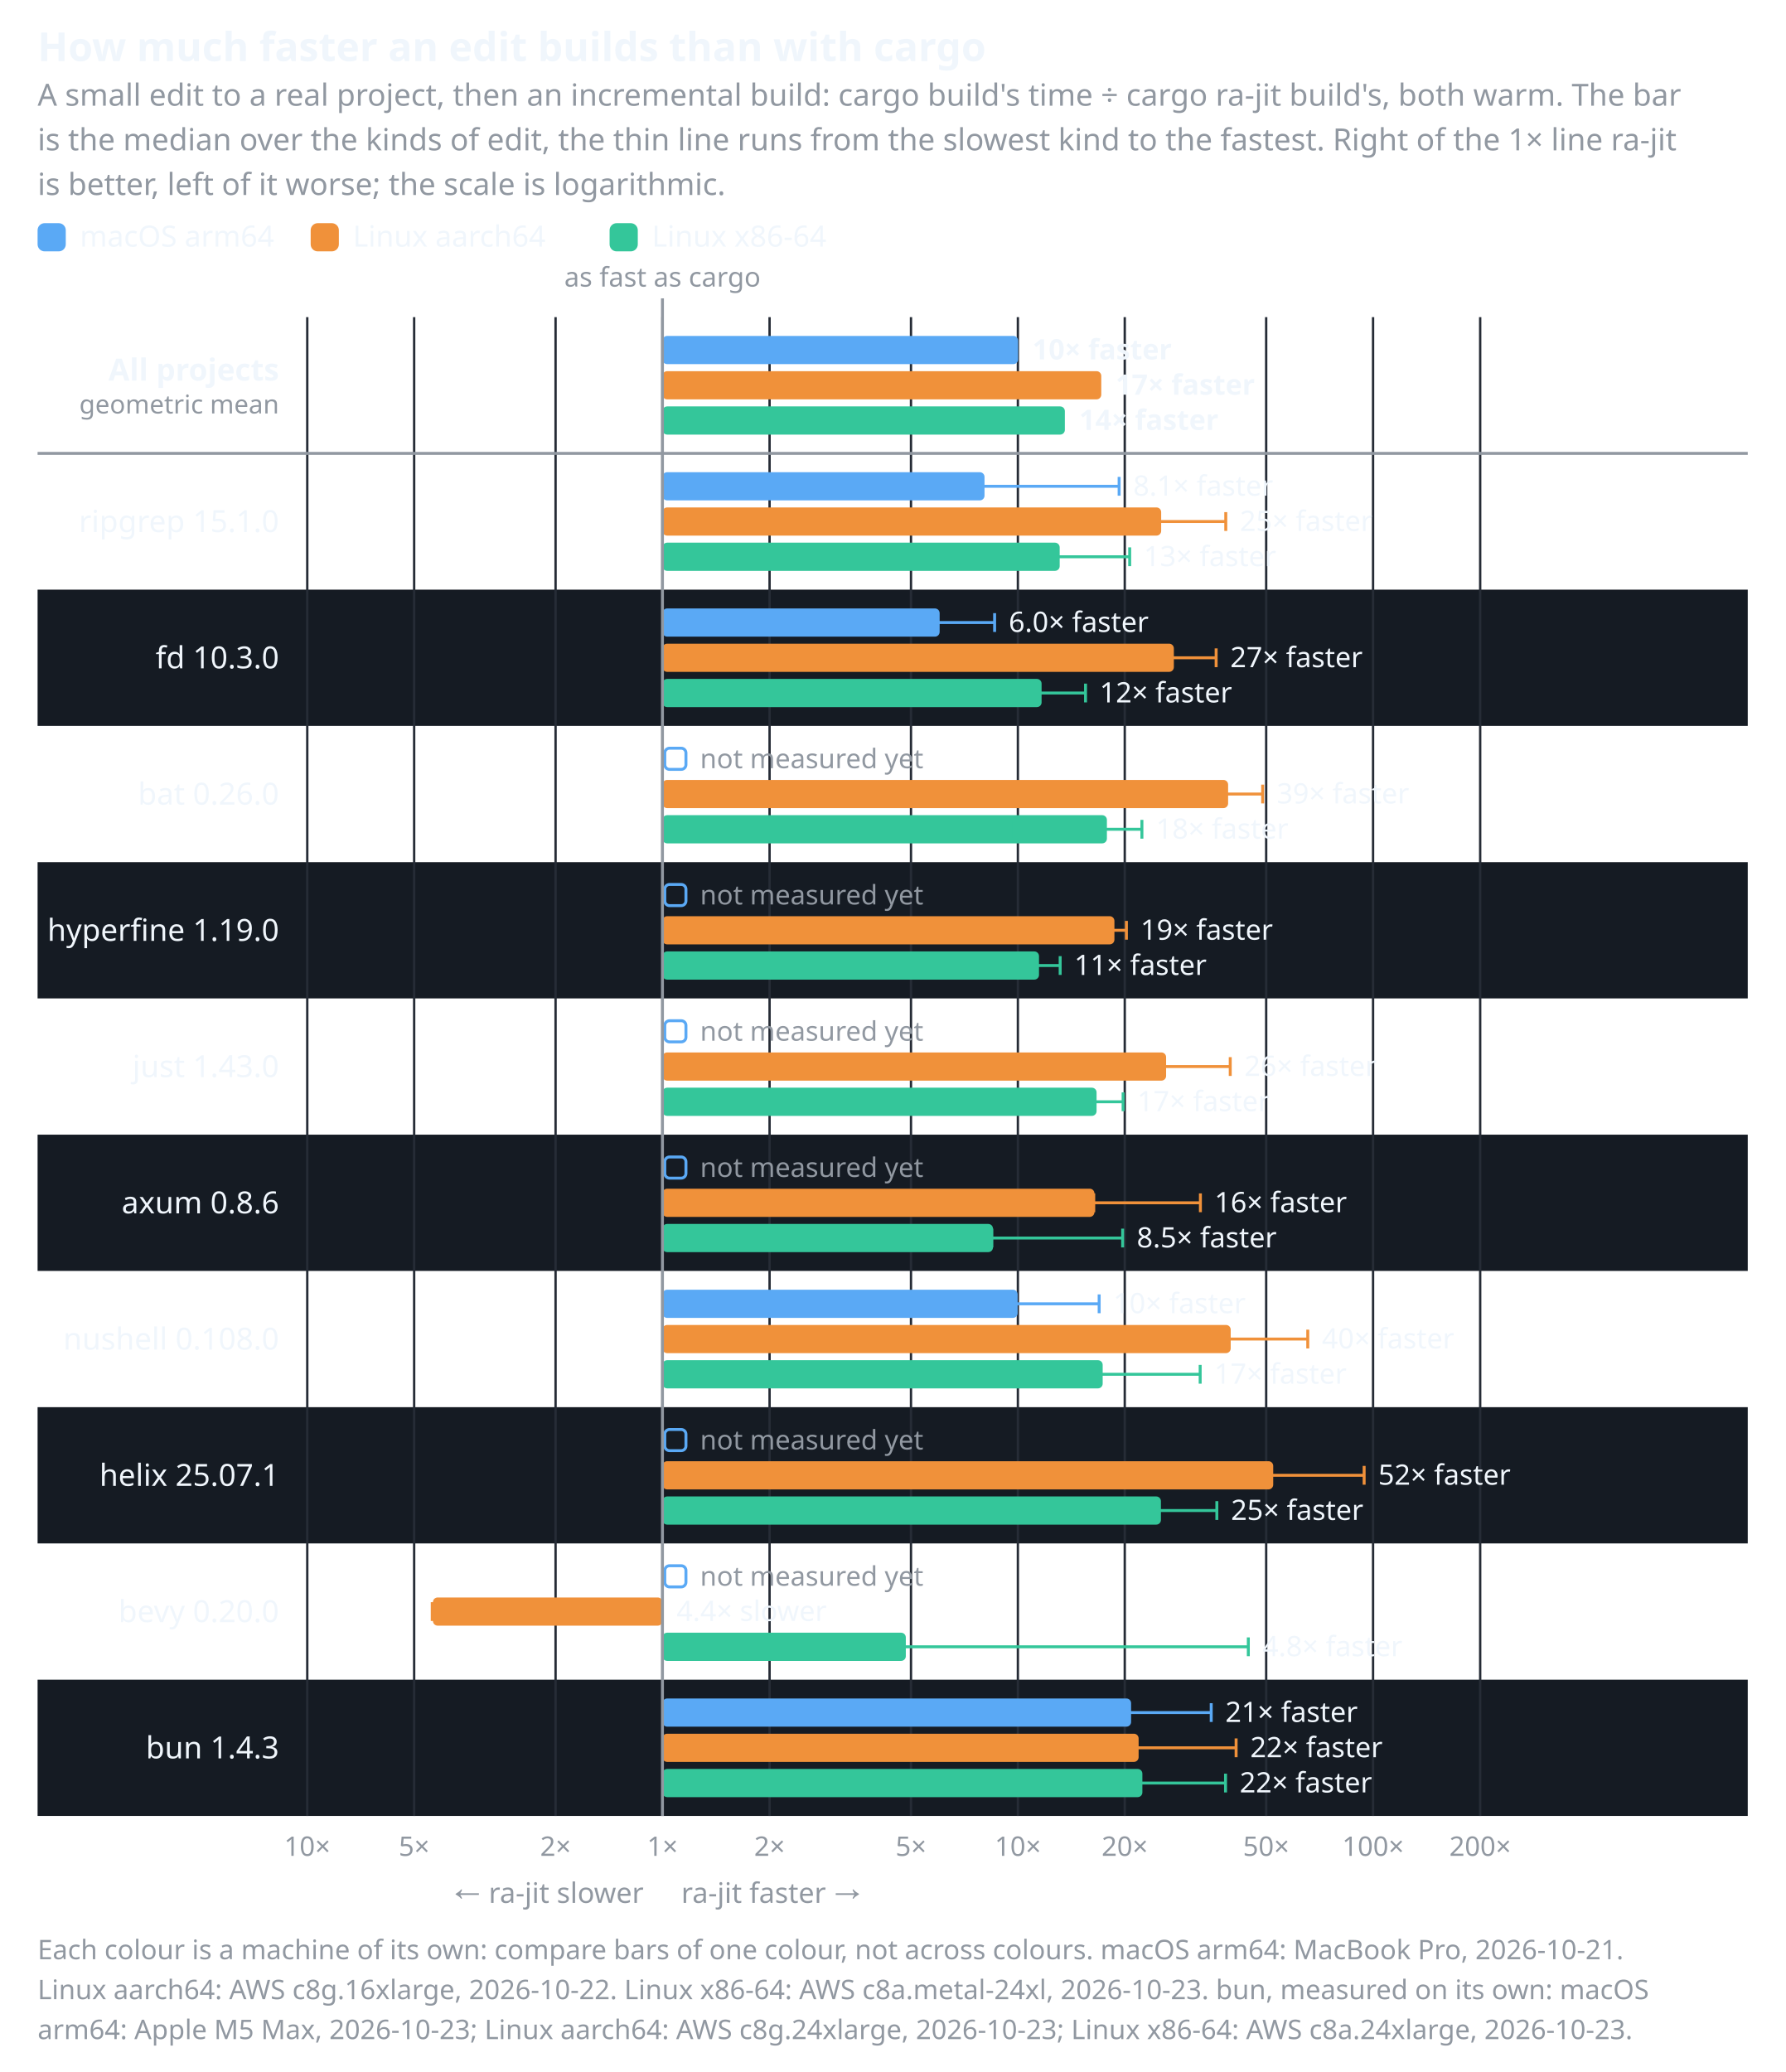
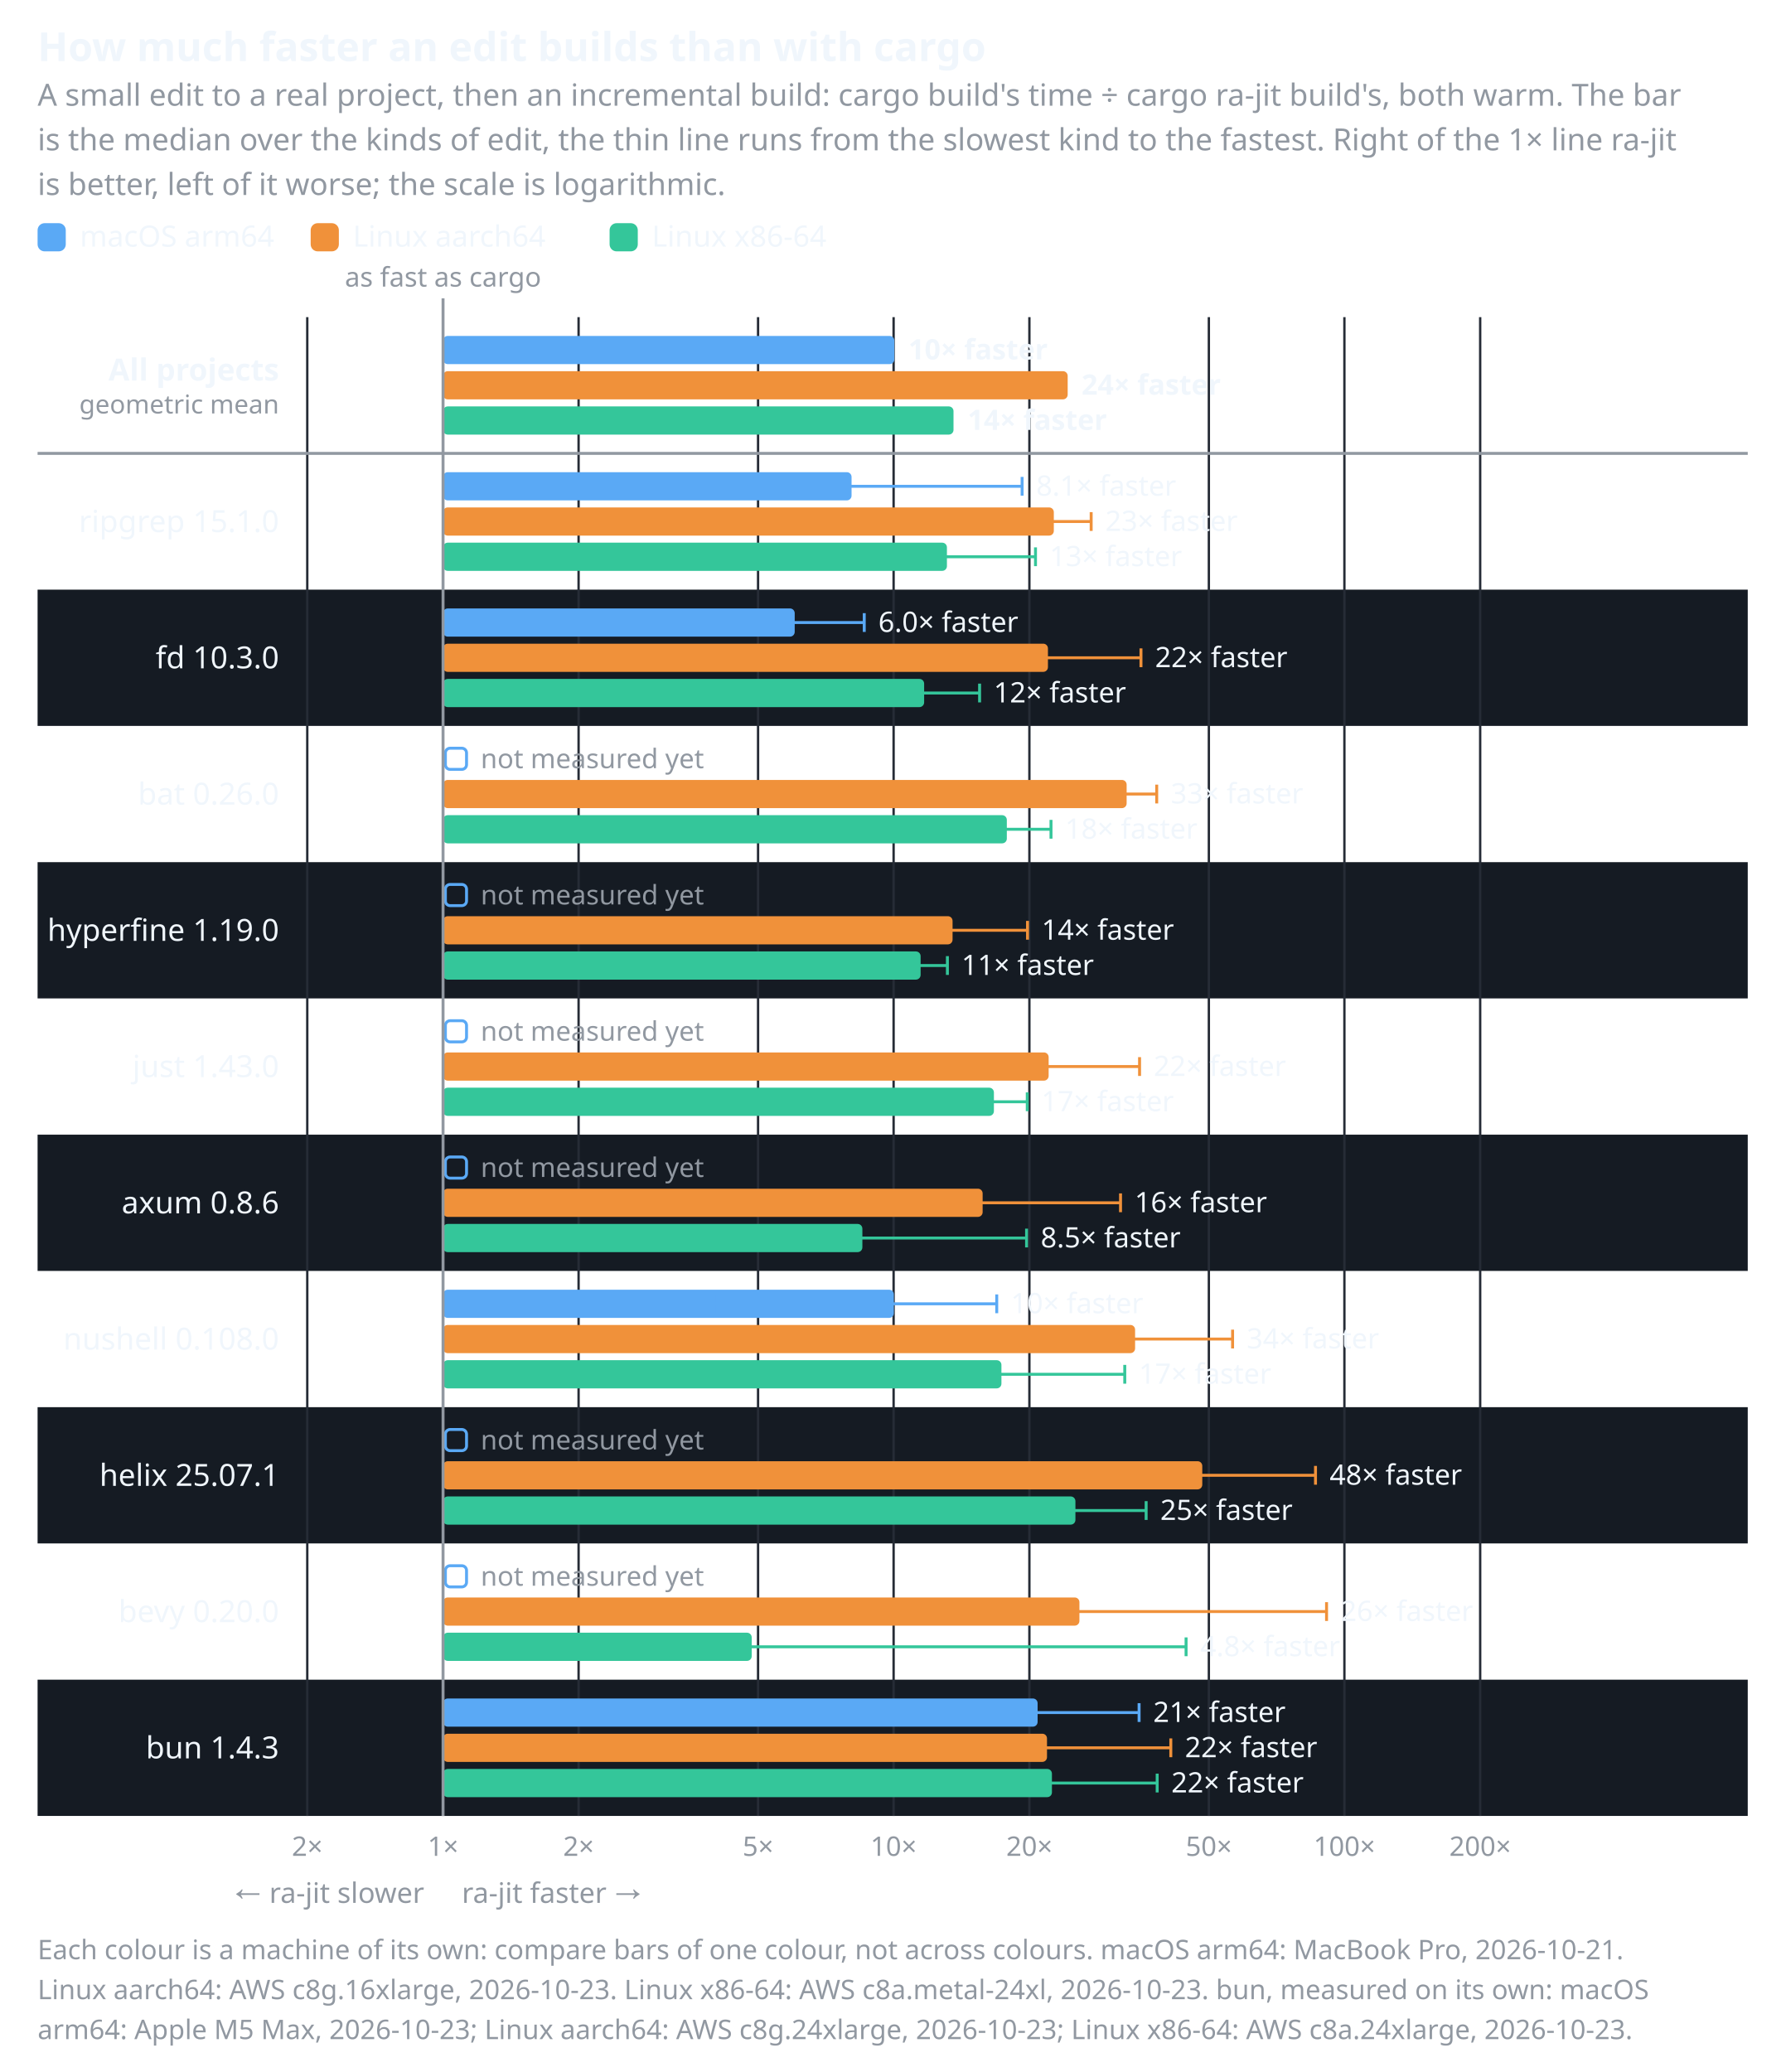
<svg xmlns="http://www.w3.org/2000/svg" width="760" height="882" viewBox="0 0 760 882" role="img" aria-label="How much faster an edit builds than with cargo">
  <style>text{font-family:-apple-system, BlinkMacSystemFont, 'Segoe UI', 'Noto Sans', Helvetica, Arial, sans-serif;fill:#f0f6fc}.d{fill:#9198a1}.b{font-weight:600}.v{font-variant-numeric:tabular-nums}.g{stroke:#262c36}.r{stroke:#9198a1;stroke-width:1.25}.z{fill:#151b23}.o{fill:none;stroke-width:1.25}.p0{fill:#5aa9f5}.w0{stroke:#5aa9f5}.p1{fill:#f0913a}.w1{stroke:#f0913a}.p2{fill:#34c69a}.w2{stroke:#34c69a}</style>
  <text x="16" y="26" font-size="17" class="b">How much faster an edit builds than with cargo</text>
  <text x="16" y="45" font-size="13" class="d">A small edit to a real project, then an incremental build: cargo build's time ÷ cargo ra-jit build's, both warm. The bar</text>
  <text x="16" y="64" font-size="13" class="d">is the median over the kinds of edit, the thin line runs from the slowest kind to the fastest. Right of the 1× line ra-jit</text>
  <text x="16" y="83" font-size="13" class="d">is better, left of it worse; the scale is logarithmic.</text>
  <rect x="16" y="95" width="12" height="12" rx="3" class="p0" />
  <text x="34" y="105" font-size="12.5">macOS arm64</text>
  <rect x="132.25" y="95" width="12" height="12" rx="3" class="p1" />
  <text x="150.2" y="105" font-size="12.5">Linux aarch64</text>
  <rect x="259.5" y="95" width="12" height="12" rx="3" class="p2" />
  <text x="277.5" y="105" font-size="12.5">Linux x86-64</text>
  <rect x="16" y="715" width="728" height="58" class="z" />
  <rect x="16" y="599" width="728" height="58" class="z" />
  <rect x="16" y="483" width="728" height="58" class="z" />
  <rect x="16" y="367" width="728" height="58" class="z" />
  <rect x="16" y="251" width="728" height="58" class="z" />
  <line x1="130.8" y1="135" x2="130.8" y2="773" class="g" />
-   <line x1="176.3" y1="135" x2="176.3" y2="773" class="g" />
-   <line x1="236.5" y1="135" x2="236.5" y2="773" class="g" />
-   <line x1="282" y1="135" x2="282" y2="773" class="g" />
-   <line x1="327.6" y1="135" x2="327.6" y2="773" class="g" />
-   <line x1="387.8" y1="135" x2="387.8" y2="773" class="g" />
-   <line x1="433.3" y1="135" x2="433.3" y2="773" class="g" />
-   <line x1="478.8" y1="135" x2="478.8" y2="773" class="g" />
-   <line x1="539" y1="135" x2="539" y2="773" class="g" />
-   <line x1="584.5" y1="135" x2="584.5" y2="773" class="g" />
+   <line x1="188.6" y1="135" x2="188.6" y2="773" class="g" />
+   <line x1="246.3" y1="135" x2="246.3" y2="773" class="g" />
+   <line x1="322.7" y1="135" x2="322.7" y2="773" class="g" />
+   <line x1="380.4" y1="135" x2="380.4" y2="773" class="g" />
+   <line x1="438.2" y1="135" x2="438.2" y2="773" class="g" />
+   <line x1="514.6" y1="135" x2="514.6" y2="773" class="g" />
+   <line x1="572.3" y1="135" x2="572.3" y2="773" class="g" />
  <line x1="630.1" y1="135" x2="630.1" y2="773" class="g" />
  <line x1="16" y1="193" x2="744" y2="193" class="r" />
-   <rect x="282" y="143" width="151.4" height="12" rx="2" class="p0" />
-   <rect x="282" y="158" width="186.8" height="12" rx="2" class="p1" />
-   <rect x="282" y="173" width="171.3" height="12" rx="2" class="p2" />
-   <rect x="282" y="201" width="137.1" height="12" rx="2" class="p0" />
-   <path d="M384.1 207H476.4M384.1 203v8M476.4 203v8" class="o w0" />
-   <rect x="282" y="216" width="212.3" height="12" rx="2" class="p1" />
-   <path d="M466.2 222H521.8M466.2 218v8M521.8 218v8" class="o w1" />
-   <rect x="282" y="231" width="169.1" height="12" rx="2" class="p2" />
-   <path d="M424.4 237H480.9M424.4 233v8M480.9 233v8" class="o w2" />
-   <rect x="282" y="259" width="118" height="12" rx="2" class="p0" />
-   <path d="M395.8 265H423.4M395.8 261v8M423.4 261v8" class="o w0" />
-   <rect x="282" y="274" width="217.7" height="12" rx="2" class="p1" />
-   <path d="M481.9 280H517.7M481.9 276v8M517.7 276v8" class="o w1" />
-   <rect x="282" y="289" width="161.4" height="12" rx="2" class="p2" />
-   <path d="M429.7 295H462.1M429.7 291v8M462.1 291v8" class="o w2" />
-   <rect x="283" y="318.5" width="9" height="9" rx="2" class="o w0" />
-   <rect x="282" y="332" width="240.8" height="12" rx="2" class="p1" />
-   <path d="M501.1 338H537.5M501.1 334v8M537.5 334v8" class="o w1" />
-   <rect x="282" y="347" width="189.2" height="12" rx="2" class="p2" />
-   <path d="M431.5 353H486.1M431.5 349v8M486.1 349v8" class="o w2" />
-   <rect x="283" y="376.5" width="9" height="9" rx="2" class="o w0" />
-   <rect x="282" y="390" width="192.4" height="12" rx="2" class="p1" />
-   <path d="M427.7 396H479.5M427.7 392v8M479.5 392v8" class="o w1" />
-   <rect x="282" y="405" width="160.3" height="12" rx="2" class="p2" />
-   <path d="M400.5 411H451.3M400.5 407v8M451.3 407v8" class="o w2" />
-   <rect x="283" y="434.5" width="9" height="9" rx="2" class="o w0" />
-   <rect x="282" y="448" width="214.4" height="12" rx="2" class="p1" />
-   <path d="M484.3 454H523.7M484.3 450v8M523.7 450v8" class="o w1" />
-   <rect x="282" y="463" width="184.8" height="12" rx="2" class="p2" />
-   <path d="M448.9 469H478.1M448.9 465v8M478.1 465v8" class="o w2" />
-   <rect x="283" y="492.5" width="9" height="9" rx="2" class="o w0" />
-   <rect x="282" y="506" width="183.9" height="12" rx="2" class="p1" />
-   <path d="M465.6 512H511M465.6 508v8M511 508v8" class="o w1" />
-   <rect x="282" y="521" width="140.7" height="12" rx="2" class="p2" />
-   <path d="M422.2 527H477.9M422.2 523v8M477.9 523v8" class="o w2" />
-   <rect x="282" y="549" width="151.2" height="12" rx="2" class="p0" />
-   <path d="M373 555H467.9M373 551v8M467.9 551v8" class="o w0" />
-   <rect x="282" y="564" width="241.9" height="12" rx="2" class="p1" />
-   <path d="M493.1 570H556.7M493.1 566v8M556.7 566v8" class="o w1" />
-   <rect x="282" y="579" width="187.4" height="12" rx="2" class="p2" />
-   <path d="M391.1 585H510.9M391.1 581v8M510.9 581v8" class="o w2" />
-   <rect x="283" y="608.5" width="9" height="9" rx="2" class="o w0" />
-   <rect x="282" y="622" width="260" height="12" rx="2" class="p1" />
-   <path d="M510.7 628H580.7M510.7 624v8M580.7 624v8" class="o w1" />
-   <rect x="282" y="637" width="212.2" height="12" rx="2" class="p2" />
-   <path d="M449.5 643H518M449.5 639v8M518 639v8" class="o w2" />
-   <rect x="283" y="666.5" width="9" height="9" rx="2" class="o w0" />
-   <rect x="184.3" y="680" width="97.7" height="12" rx="2" class="p1" />
-   <path d="M184 686H206.7M184 682v8M206.7 682v8" class="o w1" />
-   <rect x="282" y="695" width="103.6" height="12" rx="2" class="p2" />
-   <path d="M358.1 701H531.4M358.1 697v8M531.4 697v8" class="o w2" />
-   <rect x="282" y="723" width="199.5" height="12" rx="2" class="p0" />
-   <path d="M425 729H515.6M425 725v8M515.6 725v8" class="o w0" />
-   <rect x="282" y="738" width="202.7" height="12" rx="2" class="p1" />
-   <path d="M468 744H526.2M468 740v8M526.2 740v8" class="o w1" />
-   <rect x="282" y="753" width="204.3" height="12" rx="2" class="p2" />
-   <path d="M466.5 759H521.7M466.5 755v8M521.7 755v8" class="o w2" />
-   <line x1="282" y1="127" x2="282" y2="773" class="r" />
-   <text x="130.8" y="790" font-size="11.5" text-anchor="middle" class="d v">10×</text>
-   <text x="176.3" y="790" font-size="11.5" text-anchor="middle" class="d v">5×</text>
-   <text x="236.5" y="790" font-size="11.5" text-anchor="middle" class="d v">2×</text>
-   <text x="282" y="790" font-size="11.5" text-anchor="middle" class="d v">1×</text>
-   <text x="327.6" y="790" font-size="11.5" text-anchor="middle" class="d v">2×</text>
-   <text x="387.8" y="790" font-size="11.5" text-anchor="middle" class="d v">5×</text>
-   <text x="433.3" y="790" font-size="11.5" text-anchor="middle" class="d v">10×</text>
-   <text x="478.8" y="790" font-size="11.5" text-anchor="middle" class="d v">20×</text>
-   <text x="539" y="790" font-size="11.5" text-anchor="middle" class="d v">50×</text>
-   <text x="584.5" y="790" font-size="11.5" text-anchor="middle" class="d v">100×</text>
+   <rect x="188.6" y="143" width="192.1" height="12" rx="2" class="p0" />
+   <rect x="188.6" y="158" width="265.9" height="12" rx="2" class="p1" />
+   <rect x="188.6" y="173" width="217.3" height="12" rx="2" class="p2" />
+   <rect x="188.6" y="201" width="173.9" height="12" rx="2" class="p0" />
+   <path d="M318.1 207H435.1M318.1 203v8M435.1 203v8" class="o w0" />
+   <rect x="188.6" y="216" width="260" height="12" rx="2" class="p1" />
+   <path d="M404.2 222H464.5M404.2 218v8M464.5 218v8" class="o w1" />
+   <rect x="188.6" y="231" width="214.5" height="12" rx="2" class="p2" />
+   <path d="M369.2 237H440.8M369.2 233v8M440.8 233v8" class="o w2" />
+   <rect x="188.6" y="259" width="149.7" height="12" rx="2" class="p0" />
+   <path d="M332.9 265H367.9M332.9 261v8M367.9 261v8" class="o w0" />
+   <rect x="188.6" y="274" width="257.5" height="12" rx="2" class="p1" />
+   <path d="M439 280H485.7M439 276v8M485.7 276v8" class="o w1" />
+   <rect x="188.6" y="289" width="204.8" height="12" rx="2" class="p2" />
+   <path d="M375.8 295H417M375.8 291v8M417 291v8" class="o w2" />
+   <rect x="189.6" y="318.5" width="9" height="9" rx="2" class="o w0" />
+   <rect x="188.6" y="332" width="291" height="12" rx="2" class="p1" />
+   <path d="M460.3 338H492.4M460.3 334v8M492.4 334v8" class="o w1" />
+   <rect x="188.6" y="347" width="240" height="12" rx="2" class="p2" />
+   <path d="M378.2 353H447.4M378.2 349v8M447.4 349v8" class="o w2" />
+   <rect x="189.6" y="376.5" width="9" height="9" rx="2" class="o w0" />
+   <rect x="188.6" y="390" width="216.9" height="12" rx="2" class="p1" />
+   <path d="M368.5 396H437.4M368.5 392v8M437.4 392v8" class="o w1" />
+   <rect x="188.6" y="405" width="203.3" height="12" rx="2" class="p2" />
+   <path d="M338.9 411H403.3M338.9 407v8M403.3 407v8" class="o w2" />
+   <rect x="189.6" y="434.5" width="9" height="9" rx="2" class="o w0" />
+   <rect x="188.6" y="448" width="257.8" height="12" rx="2" class="p1" />
+   <path d="M428.8 454H485.1M428.8 450v8M485.1 450v8" class="o w1" />
+   <rect x="188.6" y="463" width="234.5" height="12" rx="2" class="p2" />
+   <path d="M400.3 469H437.3M400.3 465v8M437.3 465v8" class="o w2" />
+   <rect x="189.6" y="492.5" width="9" height="9" rx="2" class="o w0" />
+   <rect x="188.6" y="506" width="229.7" height="12" rx="2" class="p1" />
+   <path d="M416.9 512H477M416.9 508v8M477 508v8" class="o w1" />
+   <rect x="188.6" y="521" width="178.5" height="12" rx="2" class="p2" />
+   <path d="M366.3 527H437M366.3 523v8M437 523v8" class="o w2" />
+   <rect x="188.6" y="549" width="191.9" height="12" rx="2" class="p0" />
+   <path d="M303.9 555H424.3M303.9 551v8M424.3 551v8" class="o w0" />
+   <rect x="188.6" y="564" width="294.6" height="12" rx="2" class="p1" />
+   <path d="M445.8 570H524.7M445.8 566v8M524.7 566v8" class="o w1" />
+   <rect x="188.6" y="579" width="237.7" height="12" rx="2" class="p2" />
+   <path d="M326.9 585H478.8M326.9 581v8M478.8 581v8" class="o w2" />
+   <rect x="189.6" y="608.5" width="9" height="9" rx="2" class="o w0" />
+   <rect x="188.6" y="622" width="323.2" height="12" rx="2" class="p1" />
+   <path d="M467.5 628H560M467.5 624v8M560 624v8" class="o w1" />
+   <rect x="188.6" y="637" width="269.2" height="12" rx="2" class="p2" />
+   <path d="M401 643H487.9M401 639v8M487.9 639v8" class="o w2" />
+   <rect x="189.6" y="666.5" width="9" height="9" rx="2" class="o w0" />
+   <rect x="188.6" y="680" width="270.9" height="12" rx="2" class="p1" />
+   <path d="M454 686H564.7M454 682v8M564.7 682v8" class="o w1" />
+   <rect x="188.6" y="695" width="131.4" height="12" rx="2" class="p2" />
+   <path d="M285 701H504.9M285 697v8M504.9 697v8" class="o w2" />
+   <rect x="188.6" y="723" width="253.1" height="12" rx="2" class="p0" />
+   <path d="M369.9 729H484.9M369.9 725v8M484.9 725v8" class="o w0" />
+   <rect x="188.6" y="738" width="257.1" height="12" rx="2" class="p1" />
+   <path d="M424.5 744H498.4M424.5 740v8M498.4 740v8" class="o w1" />
+   <rect x="188.6" y="753" width="259.2" height="12" rx="2" class="p2" />
+   <path d="M422.6 759H492.6M422.6 755v8M492.6 755v8" class="o w2" />
+   <line x1="188.6" y1="127" x2="188.6" y2="773" class="r" />
+   <text x="130.8" y="790" font-size="11.5" text-anchor="middle" class="d v">2×</text>
+   <text x="188.6" y="790" font-size="11.5" text-anchor="middle" class="d v">1×</text>
+   <text x="246.3" y="790" font-size="11.5" text-anchor="middle" class="d v">2×</text>
+   <text x="322.7" y="790" font-size="11.5" text-anchor="middle" class="d v">5×</text>
+   <text x="380.4" y="790" font-size="11.5" text-anchor="middle" class="d v">10×</text>
+   <text x="438.2" y="790" font-size="11.5" text-anchor="middle" class="d v">20×</text>
+   <text x="514.6" y="790" font-size="11.5" text-anchor="middle" class="d v">50×</text>
+   <text x="572.3" y="790" font-size="11.5" text-anchor="middle" class="d v">100×</text>
  <text x="630.1" y="790" font-size="11.5" text-anchor="middle" class="d v">200×</text>
  <text x="118.8" y="162" font-size="13" text-anchor="end" class="b">All projects</text>
  <text x="118.8" y="176" font-size="11" text-anchor="end" class="d">geometric mean</text>
-   <text x="439.5" y="153" font-size="12" class="v b">10× faster</text>
-   <text x="474.9" y="168" font-size="12" class="v b">17× faster</text>
-   <text x="459.4" y="183" font-size="12" class="v b">14× faster</text>
+   <text x="386.7" y="153" font-size="12" class="v b">10× faster</text>
+   <text x="460.4" y="168" font-size="12" class="v b">24× faster</text>
+   <text x="411.9" y="183" font-size="12" class="v b">14× faster</text>
  <text x="118.8" y="226.5" font-size="13" text-anchor="end">ripgrep 15.1.0</text>
-   <text x="482.4" y="211" font-size="12" class="v">8.1× faster</text>
-   <text x="527.8" y="226" font-size="12" class="v">25× faster</text>
-   <text x="486.9" y="241" font-size="12" class="v">13× faster</text>
+   <text x="441.1" y="211" font-size="12" class="v">8.1× faster</text>
+   <text x="470.5" y="226" font-size="12" class="v">23× faster</text>
+   <text x="446.8" y="241" font-size="12" class="v">13× faster</text>
  <text x="118.8" y="284.5" font-size="13" text-anchor="end">fd 10.3.0</text>
-   <text x="429.4" y="269" font-size="12" class="v">6.0× faster</text>
-   <text x="523.7" y="284" font-size="12" class="v">27× faster</text>
-   <text x="468.1" y="299" font-size="12" class="v">12× faster</text>
+   <text x="373.9" y="269" font-size="12" class="v">6.0× faster</text>
+   <text x="491.7" y="284" font-size="12" class="v">22× faster</text>
+   <text x="423" y="299" font-size="12" class="v">12× faster</text>
  <text x="118.8" y="342.5" font-size="13" text-anchor="end">bat 0.26.0</text>
-   <text x="298" y="327" font-size="11.5" class="d">not measured yet</text>
-   <text x="543.5" y="342" font-size="12" class="v">39× faster</text>
-   <text x="492.1" y="357" font-size="12" class="v">18× faster</text>
+   <text x="204.6" y="327" font-size="11.5" class="d">not measured yet</text>
+   <text x="498.4" y="342" font-size="12" class="v">33× faster</text>
+   <text x="453.4" y="357" font-size="12" class="v">18× faster</text>
  <text x="118.8" y="400.5" font-size="13" text-anchor="end">hyperfine 1.19.0</text>
-   <text x="298" y="385" font-size="11.5" class="d">not measured yet</text>
-   <text x="485.5" y="400" font-size="12" class="v">19× faster</text>
-   <text x="457.3" y="415" font-size="12" class="v">11× faster</text>
+   <text x="204.6" y="385" font-size="11.5" class="d">not measured yet</text>
+   <text x="443.4" y="400" font-size="12" class="v">14× faster</text>
+   <text x="409.3" y="415" font-size="12" class="v">11× faster</text>
  <text x="118.8" y="458.5" font-size="13" text-anchor="end">just 1.43.0</text>
-   <text x="298" y="443" font-size="11.5" class="d">not measured yet</text>
-   <text x="529.7" y="458" font-size="12" class="v">26× faster</text>
-   <text x="484.1" y="473" font-size="12" class="v">17× faster</text>
+   <text x="204.6" y="443" font-size="11.5" class="d">not measured yet</text>
+   <text x="491.1" y="458" font-size="12" class="v">22× faster</text>
+   <text x="443.3" y="473" font-size="12" class="v">17× faster</text>
  <text x="118.8" y="516.5" font-size="13" text-anchor="end">axum 0.8.6</text>
-   <text x="298" y="501" font-size="11.5" class="d">not measured yet</text>
-   <text x="517" y="516" font-size="12" class="v">16× faster</text>
-   <text x="483.9" y="531" font-size="12" class="v">8.5× faster</text>
+   <text x="204.6" y="501" font-size="11.5" class="d">not measured yet</text>
+   <text x="483" y="516" font-size="12" class="v">16× faster</text>
+   <text x="443" y="531" font-size="12" class="v">8.5× faster</text>
  <text x="118.8" y="574.5" font-size="13" text-anchor="end">nushell 0.108.0</text>
-   <text x="473.9" y="559" font-size="12" class="v">10× faster</text>
-   <text x="562.7" y="574" font-size="12" class="v">40× faster</text>
-   <text x="516.9" y="589" font-size="12" class="v">17× faster</text>
+   <text x="430.3" y="559" font-size="12" class="v">10× faster</text>
+   <text x="530.7" y="574" font-size="12" class="v">34× faster</text>
+   <text x="484.8" y="589" font-size="12" class="v">17× faster</text>
  <text x="118.8" y="632.5" font-size="13" text-anchor="end">helix 25.07.1</text>
-   <text x="298" y="617" font-size="11.5" class="d">not measured yet</text>
-   <text x="586.7" y="632" font-size="12" class="v">52× faster</text>
-   <text x="524" y="647" font-size="12" class="v">25× faster</text>
+   <text x="204.6" y="617" font-size="11.5" class="d">not measured yet</text>
+   <text x="566" y="632" font-size="12" class="v">48× faster</text>
+   <text x="493.9" y="647" font-size="12" class="v">25× faster</text>
  <text x="118.8" y="690.5" font-size="13" text-anchor="end">bevy 0.20.0</text>
-   <text x="298" y="675" font-size="11.5" class="d">not measured yet</text>
-   <text x="288" y="690" font-size="12" class="v">4.4× slower</text>
-   <text x="537.4" y="705" font-size="12" class="v">4.8× faster</text>
+   <text x="204.6" y="675" font-size="11.5" class="d">not measured yet</text>
+   <text x="570.7" y="690" font-size="12" class="v">26× faster</text>
+   <text x="510.9" y="705" font-size="12" class="v">4.8× faster</text>
  <text x="118.8" y="748.5" font-size="13" text-anchor="end">bun 1.4.3</text>
-   <text x="521.6" y="733" font-size="12" class="v">21× faster</text>
-   <text x="532.2" y="748" font-size="12" class="v">22× faster</text>
-   <text x="527.7" y="763" font-size="12" class="v">22× faster</text>
-   <text x="282" y="122" font-size="11.5" text-anchor="middle" class="d">as fast as cargo</text>
-   <text x="274" y="810" font-size="12" text-anchor="end" class="d">← ra-jit slower</text>
-   <text x="290" y="810" font-size="12" class="d">ra-jit faster →</text>
+   <text x="490.9" y="733" font-size="12" class="v">21× faster</text>
+   <text x="504.4" y="748" font-size="12" class="v">22× faster</text>
+   <text x="498.6" y="763" font-size="12" class="v">22× faster</text>
+   <text x="188.6" y="122" font-size="11.5" text-anchor="middle" class="d">as fast as cargo</text>
+   <text x="180.6" y="810" font-size="12" text-anchor="end" class="d">← ra-jit slower</text>
+   <text x="196.6" y="810" font-size="12" class="d">ra-jit faster →</text>
  <text x="16" y="834" font-size="11.5" class="d">Each colour is a machine of its own: compare bars of one colour, not across colours. macOS arm64: MacBook Pro, 2026-10-21.</text>
-   <text x="16" y="851" font-size="11.5" class="d">Linux aarch64: AWS c8g.16xlarge, 2026-10-22. Linux x86-64: AWS c8a.metal-24xl, 2026-10-23. bun, measured on its own: macOS</text>
+   <text x="16" y="851" font-size="11.5" class="d">Linux aarch64: AWS c8g.16xlarge, 2026-10-23. Linux x86-64: AWS c8a.metal-24xl, 2026-10-23. bun, measured on its own: macOS</text>
  <text x="16" y="868" font-size="11.5" class="d">arm64: Apple M5 Max, 2026-10-23; Linux aarch64: AWS c8g.24xlarge, 2026-10-23; Linux x86-64: AWS c8a.24xlarge, 2026-10-23.</text>
</svg>
